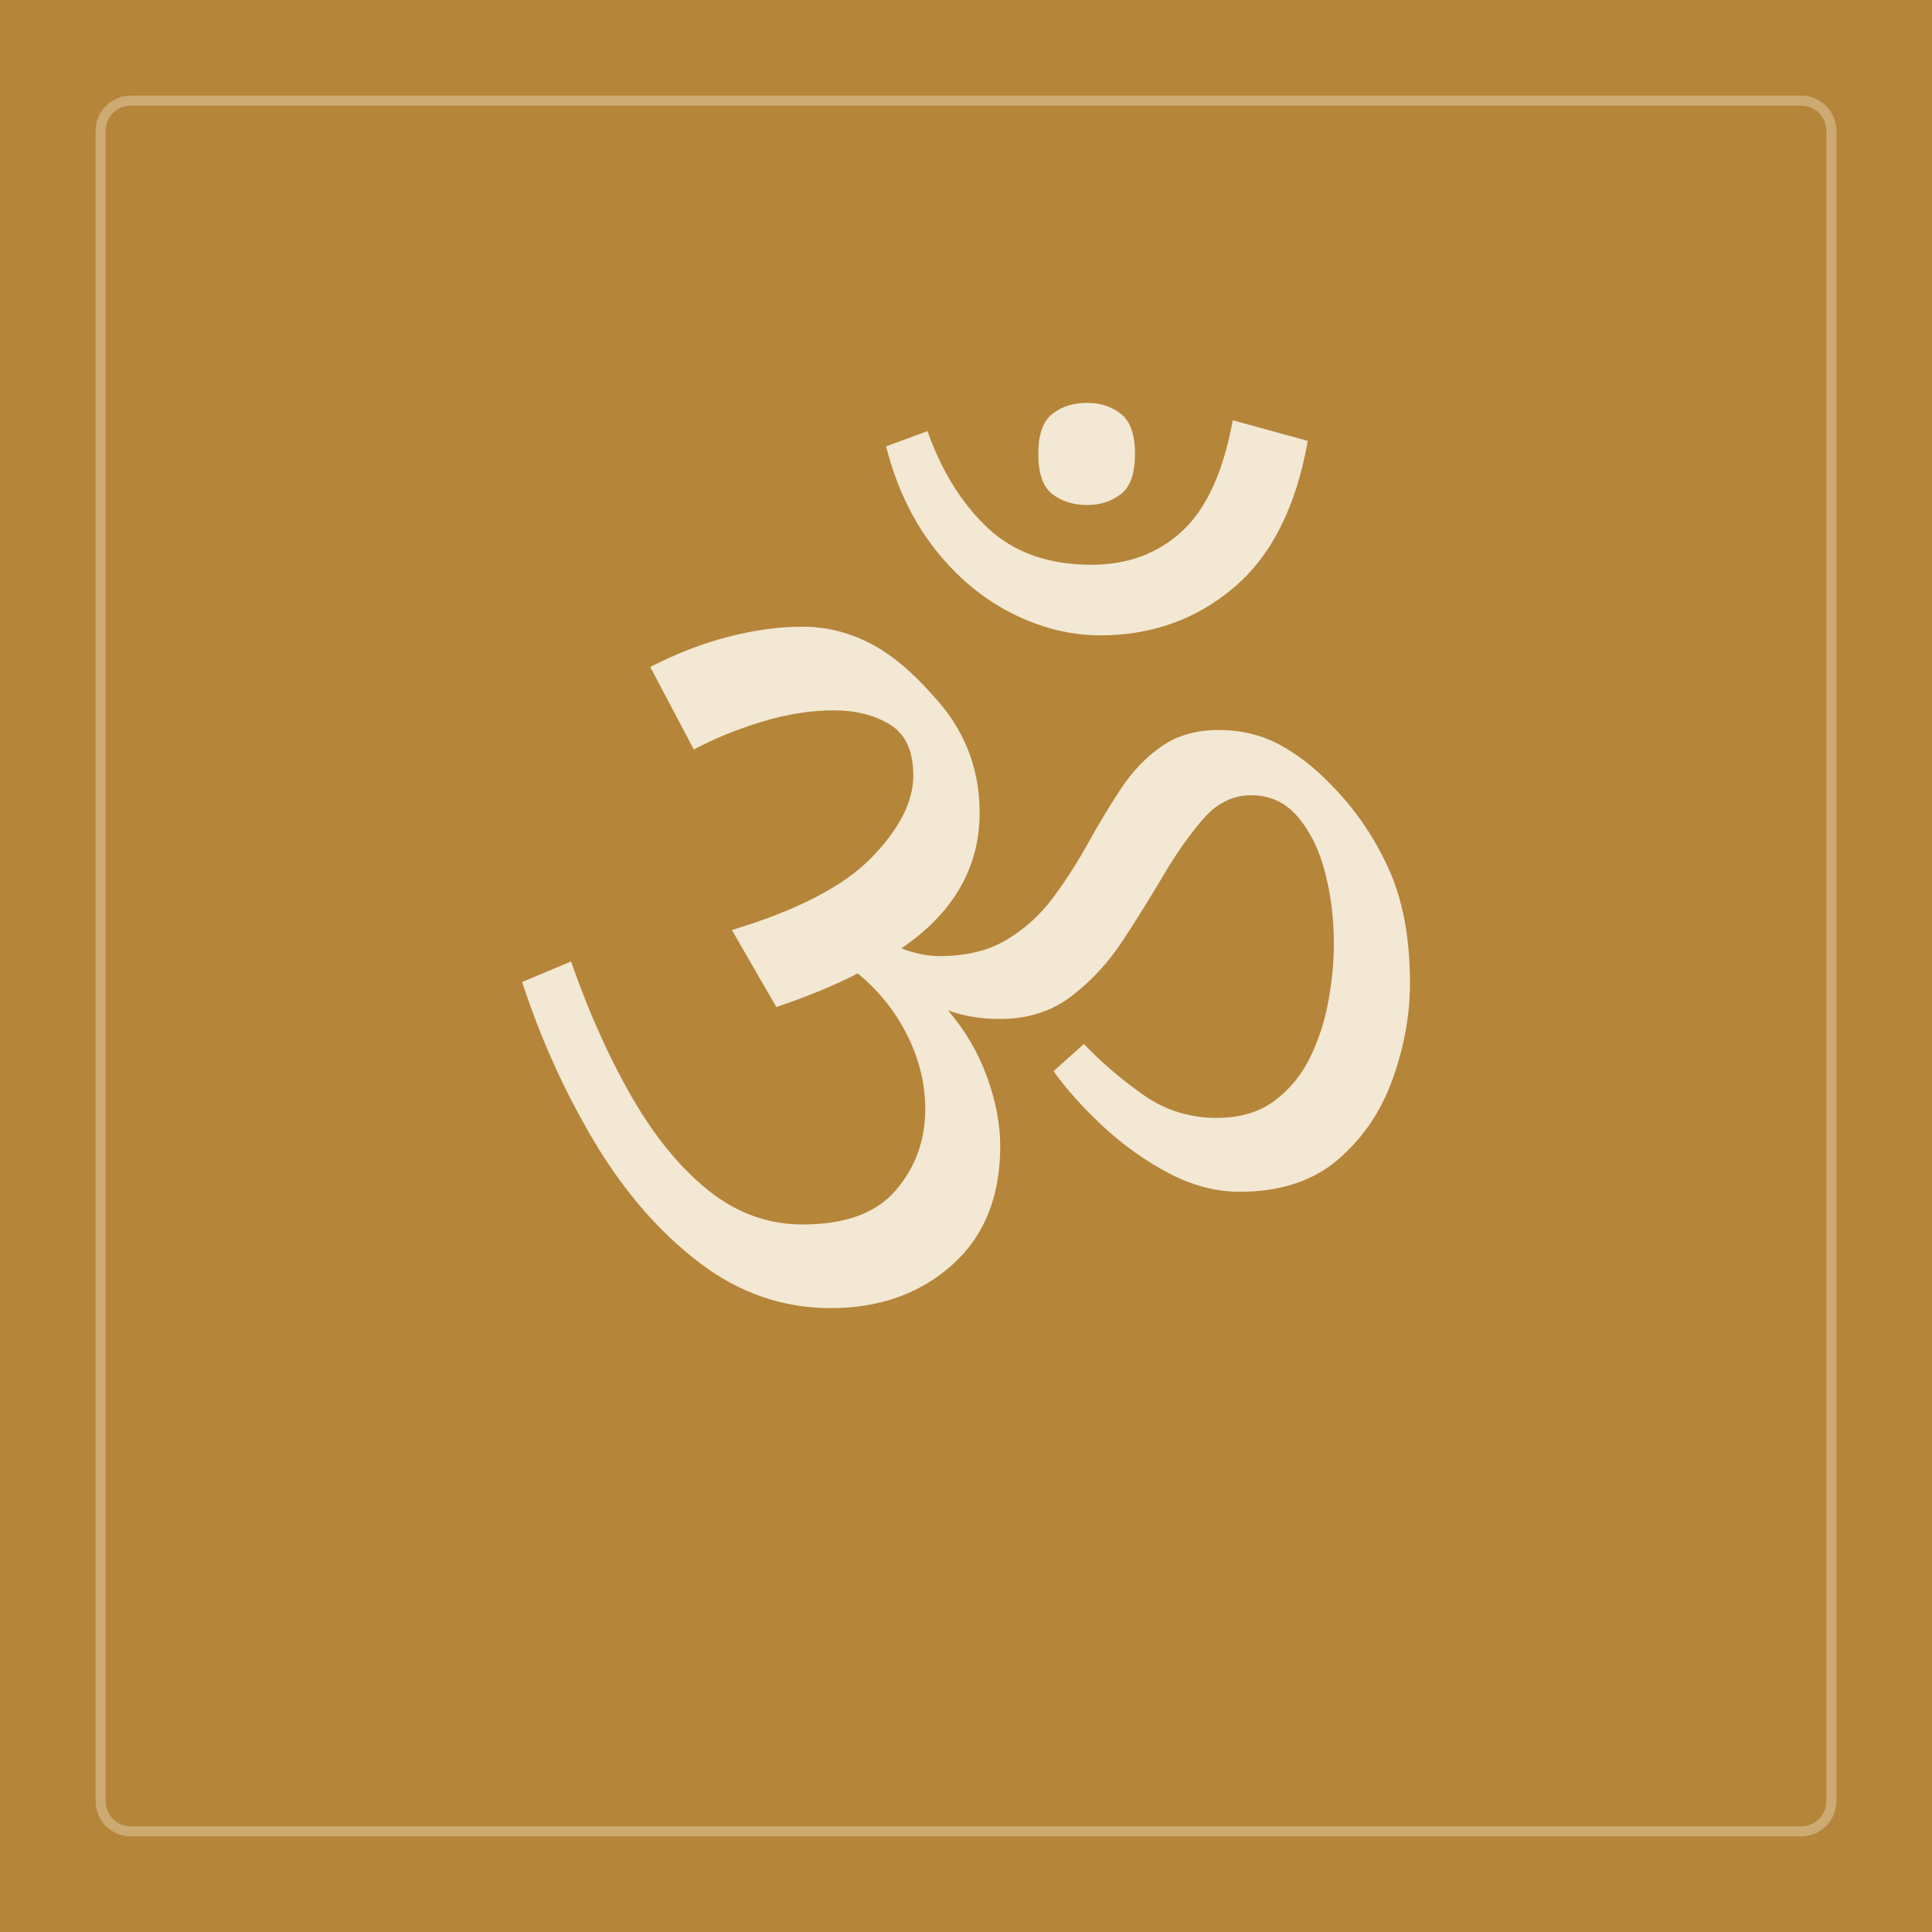
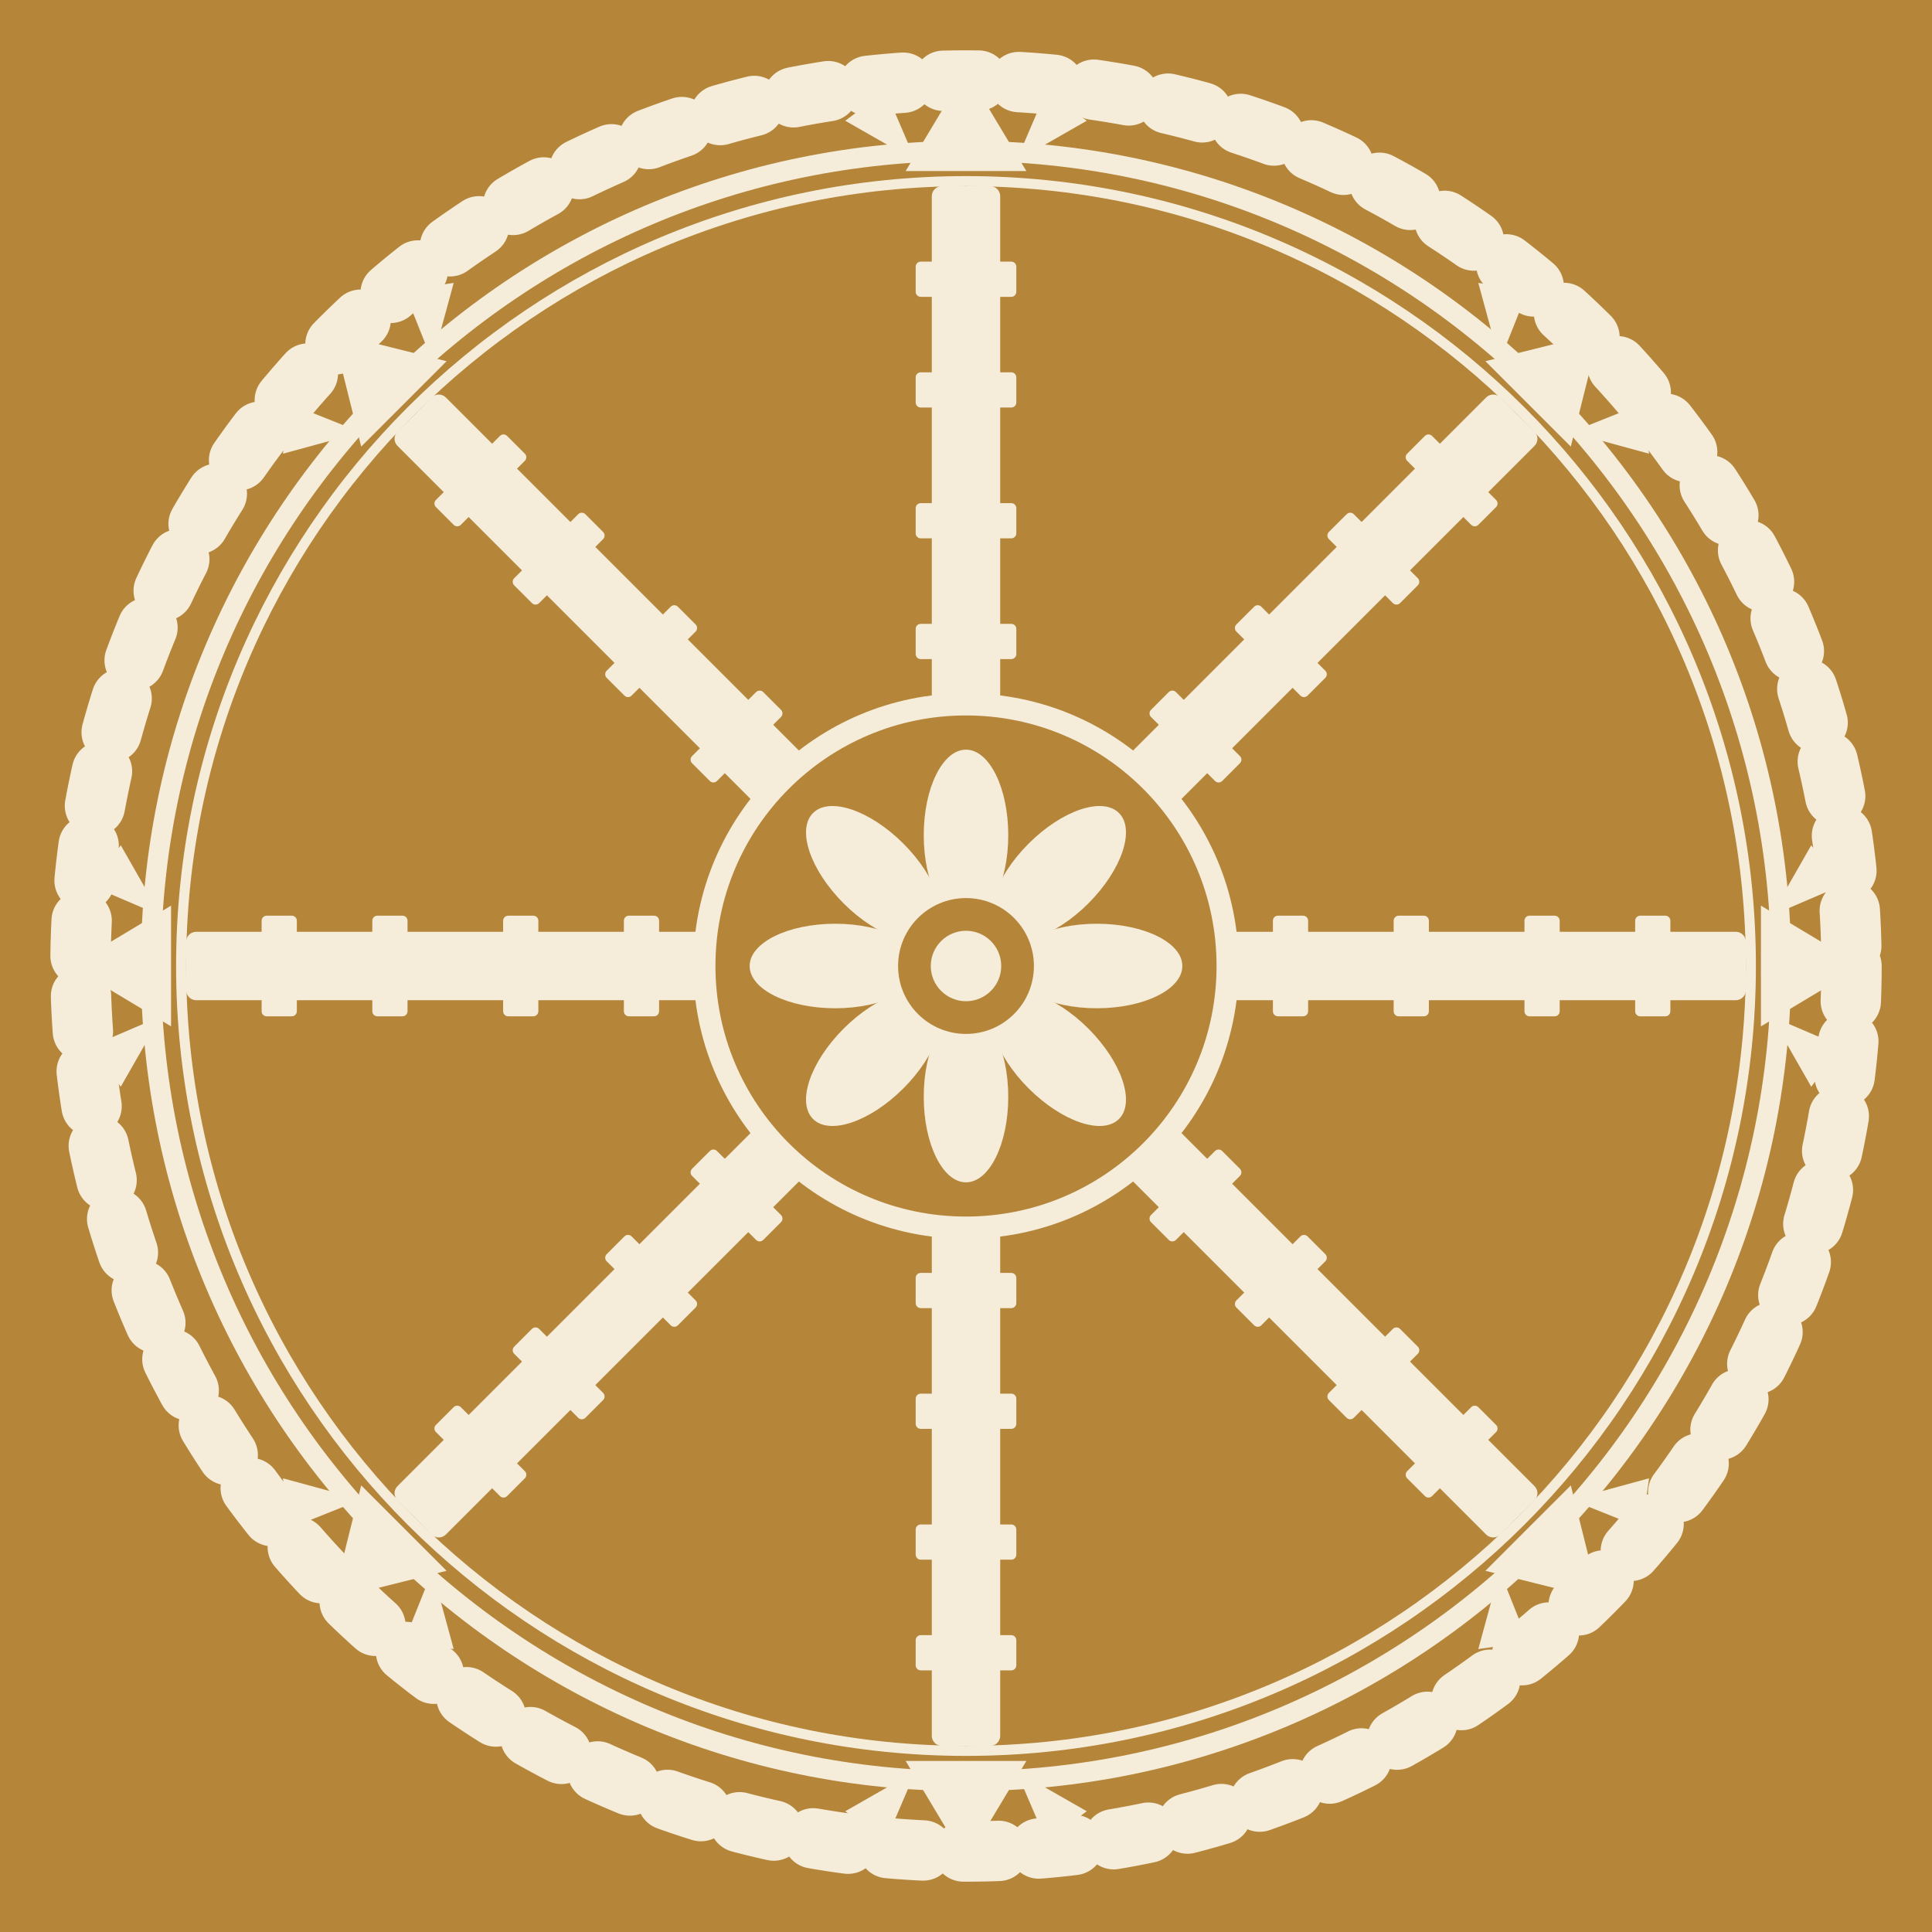
<svg xmlns="http://www.w3.org/2000/svg" viewBox="0 0 192 192" width="192" height="192">
+   <defs>
+     <g id="sp">
+       <rect x="-3.4" y="-77.5" width="6.8" height="53" rx="1" fill="#f5edda" />
+       <rect x="-5" y="-34" width="10" height="3.5" rx="0.5" fill="#f5edda" />
+       <rect x="-5" y="-46" width="10" height="3.5" rx="0.5" fill="#f5edda" />
+       <rect x="-5" y="-59" width="10" height="3.5" rx="0.5" fill="#f5edda" />
+       <rect x="-5" y="-70" width="10" height="3.5" rx="0.5" fill="#f5edda" />
+       <polygon points="0,-89 -6,-79 6,-79" fill="#f5edda" />
+       <polygon points="-12,-84 -5,-80 -8,-87" fill="#f5edda" />
+       <polygon points="12,-84 5,-80 8,-87" fill="#f5edda" />
+     </g>
+   </defs>
  <rect width="192" height="192" fill="#b5853a" />
-   <rect x="10" y="10" width="172" height="172" rx="3" fill="none" stroke="#f5edda" stroke-width="1" opacity="0.35" />
-   <text x="96" y="130" font-family="Georgia, 'Noto Serif Devanagari', 'Tiro Devanagari Sanskrit', serif" font-size="108" text-anchor="middle" fill="#f5edda" font-weight="400" opacity="0.95">ॐ</text>
+   <circle cx="96" cy="96" r="88" fill="none" stroke="#f5edda" stroke-width="6" stroke-dasharray="3.5 4" stroke-linecap="round" />
+   <circle cx="96" cy="96" r="81" fill="none" stroke="#f5edda" stroke-width="2" />
+   <circle cx="96" cy="96" r="78" fill="none" stroke="#f5edda" stroke-width="1" />
+   <use href="#sp" transform="translate(96,96)" />
+   <use href="#sp" transform="translate(96,96) rotate(45)" />
+   <use href="#sp" transform="translate(96,96) rotate(90)" />
+   <use href="#sp" transform="translate(96,96) rotate(135)" />
+   <use href="#sp" transform="translate(96,96) rotate(180)" />
+   <use href="#sp" transform="translate(96,96) rotate(225)" />
+   <use href="#sp" transform="translate(96,96) rotate(270)" />
+   <use href="#sp" transform="translate(96,96) rotate(315)" />
+   <circle cx="96" cy="96" r="26" fill="#b5853a" />
+   <circle cx="96" cy="96" r="26" fill="none" stroke="#f5edda" stroke-width="2.2" />
+   <g transform="translate(96,96)">
+     <ellipse cx="0" cy="-13" rx="4.2" ry="8.5" fill="#f5edda" />
+     <ellipse cx="0" cy="-13" rx="4.2" ry="8.5" fill="#f5edda" transform="rotate(45)" />
+     <ellipse cx="0" cy="-13" rx="4.2" ry="8.5" fill="#f5edda" transform="rotate(90)" />
+     <ellipse cx="0" cy="-13" rx="4.2" ry="8.5" fill="#f5edda" transform="rotate(135)" />
+     <ellipse cx="0" cy="-13" rx="4.2" ry="8.5" fill="#f5edda" transform="rotate(180)" />
+     <ellipse cx="0" cy="-13" rx="4.2" ry="8.5" fill="#f5edda" transform="rotate(225)" />
+     <ellipse cx="0" cy="-13" rx="4.2" ry="8.5" fill="#f5edda" transform="rotate(270)" />
+     <ellipse cx="0" cy="-13" rx="4.2" ry="8.5" fill="#f5edda" transform="rotate(315)" />
+   </g>
+   <circle cx="96" cy="96" r="7.5" fill="#b5853a" stroke="#f5edda" stroke-width="1.5" />
+   <circle cx="96" cy="96" r="3.5" fill="#f5edda" />
</svg>
